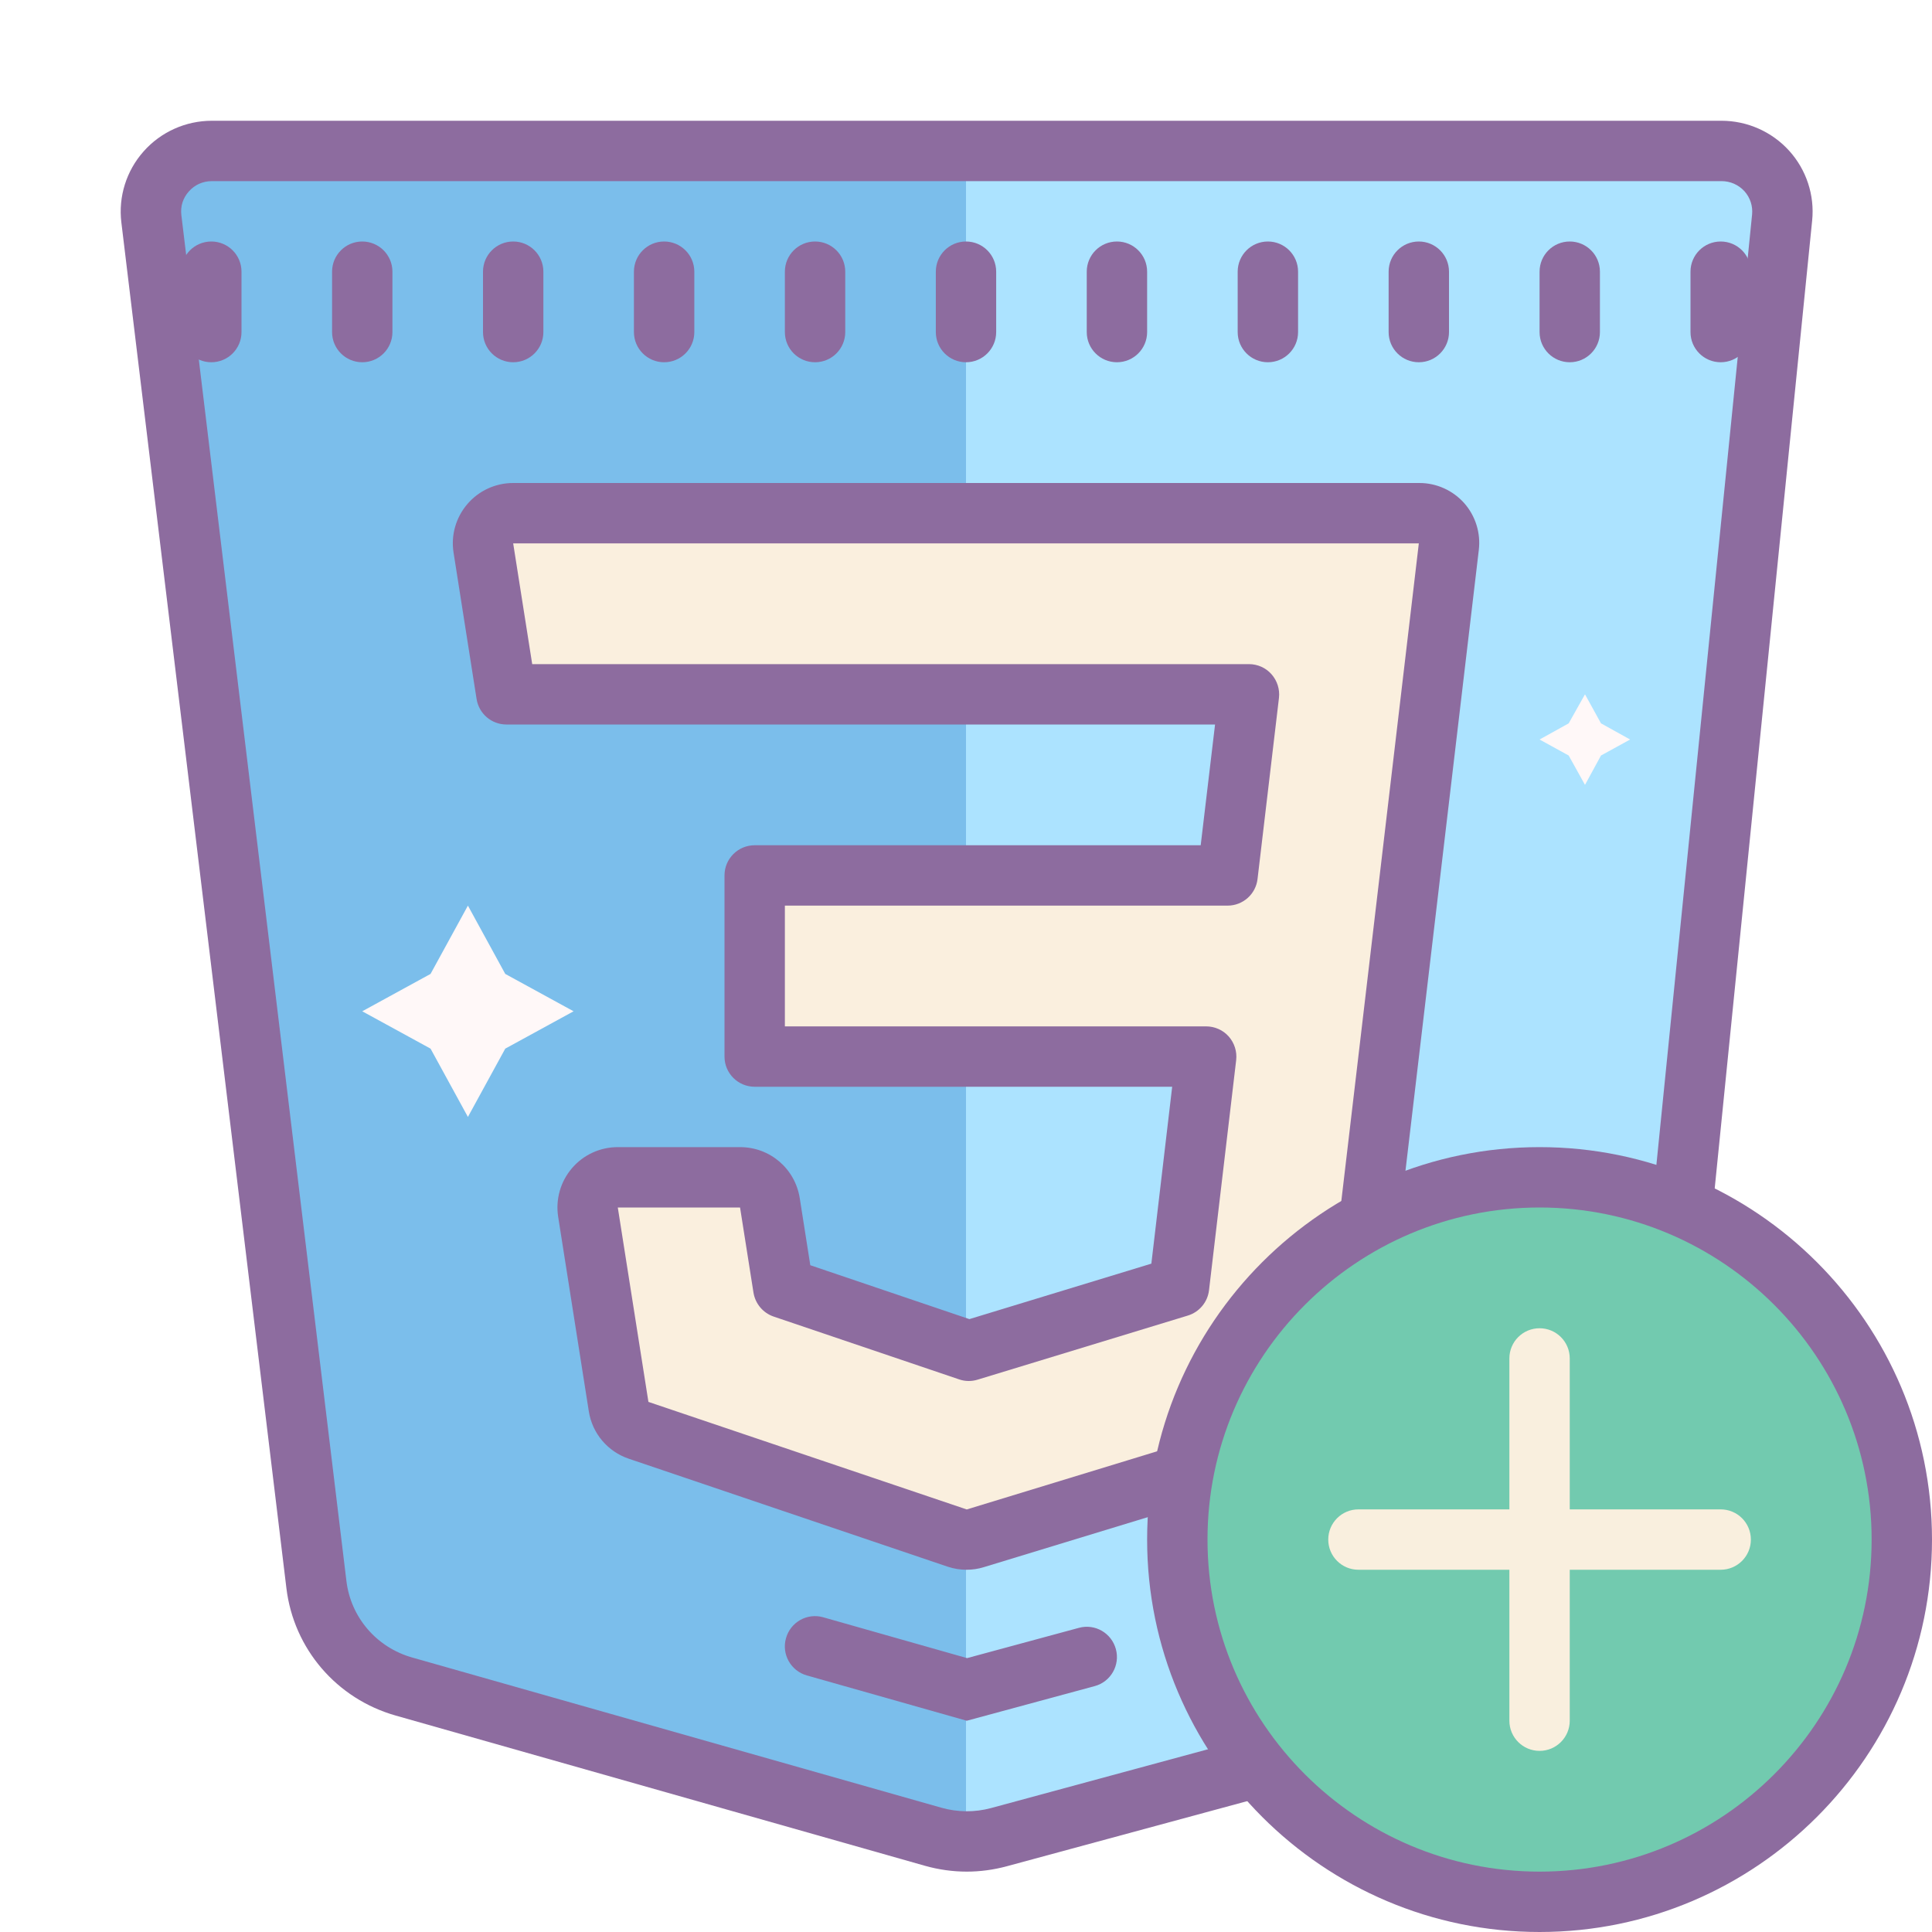
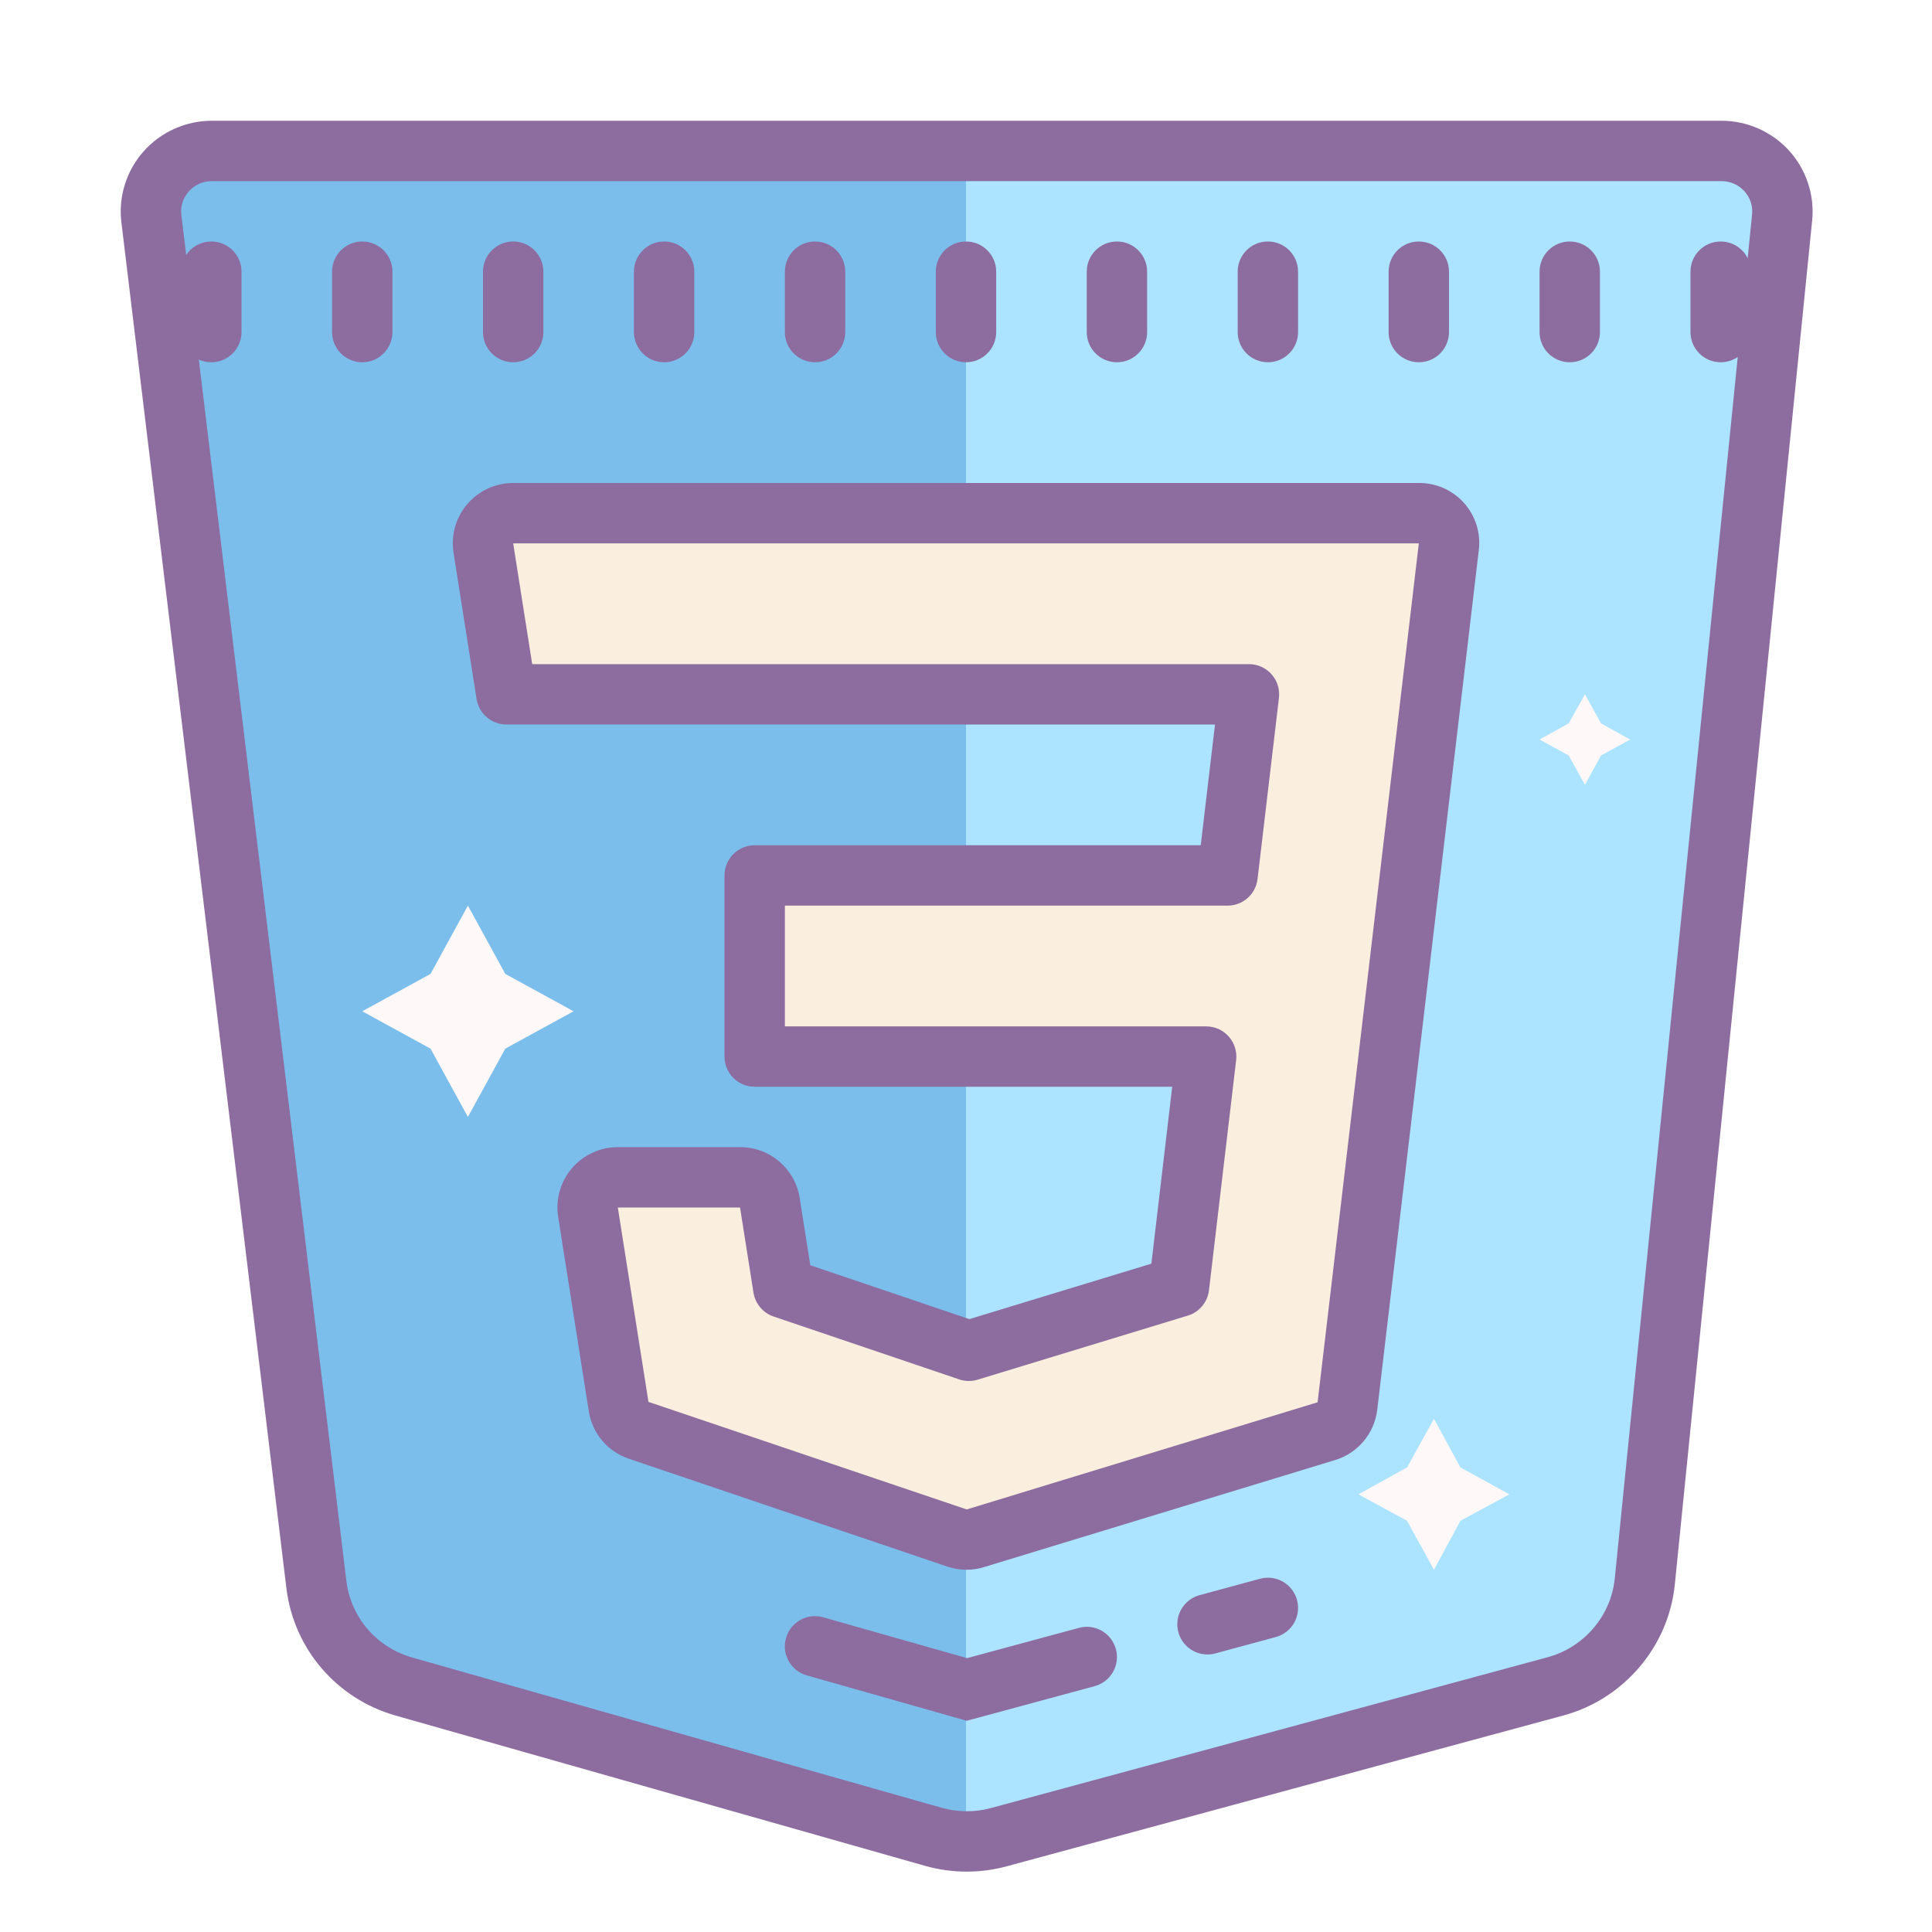
- <svg xmlns="http://www.w3.org/2000/svg" viewBox="0 0 100 100" width="100px" height="100px">
-   <g id="surface466890">
-     <path style=" stroke:none;fill-rule:nonzero;fill:rgb(48.235%,74.51%,92.157%);fill-opacity:1;" d="M 7.836 11.32 L 16.375 82.016 C 16.68 84.52 18.465 86.602 20.906 87.297 L 48.305 95.07 C 49.414 95.387 50.586 95.395 51.699 95.094 L 80.516 87.285 C 83.039 86.602 84.875 84.445 85.133 81.863 L 92.242 11.258 C 92.426 9.414 90.969 7.812 89.102 7.812 L 10.969 7.812 C 9.078 7.812 7.609 9.453 7.836 11.32 Z M 7.836 11.32 " />
-     <path style=" stroke:none;fill-rule:nonzero;fill:rgb(67.451%,89.02%,100%);fill-opacity:1;" d="M 89.102 7.812 L 50 7.812 L 50 95.312 C 50.57 95.316 51.145 95.242 51.699 95.094 L 80.516 87.285 C 83.039 86.602 84.875 84.445 85.133 81.863 L 92.242 11.258 C 92.426 9.414 90.969 7.812 89.102 7.812 Z M 89.102 7.812 " />
-     <path style=" stroke:none;fill-rule:nonzero;fill:rgb(55.294%,42.353%,62.353%);fill-opacity:1;" d="M 50.039 96.875 C 49.312 96.875 48.586 96.773 47.879 96.574 L 20.48 88.797 C 17.426 87.93 15.203 85.344 14.824 82.203 L 6.281 11.508 C 6.121 10.18 6.539 8.844 7.43 7.84 C 8.324 6.828 9.613 6.25 10.969 6.25 L 89.102 6.25 C 90.438 6.25 91.715 6.816 92.609 7.805 C 93.496 8.785 93.93 10.102 93.797 11.414 L 86.688 82.02 C 86.363 85.227 84.047 87.949 80.922 88.793 L 52.109 96.598 C 51.43 96.781 50.734 96.875 50.039 96.875 Z M 10.969 9.375 C 10.5 9.375 10.074 9.566 9.77 9.914 C 9.469 10.25 9.332 10.684 9.387 11.133 L 17.93 81.828 C 18.156 83.715 19.492 85.27 21.336 85.793 L 48.734 93.57 C 49.57 93.805 50.453 93.812 51.293 93.586 L 80.105 85.777 C 81.988 85.27 83.387 83.633 83.578 81.707 L 90.688 11.102 C 90.73 10.66 90.59 10.234 90.293 9.898 C 89.984 9.562 89.562 9.375 89.102 9.375 Z M 10.969 9.375 " />
-     <path style=" stroke:none;fill-rule:nonzero;fill:rgb(55.294%,42.353%,62.353%);fill-opacity:1;" d="M 10.938 18.75 C 10.074 18.75 9.375 18.051 9.375 17.188 L 9.375 14.062 C 9.375 13.199 10.074 12.5 10.938 12.5 C 11.801 12.5 12.5 13.199 12.5 14.062 L 12.5 17.188 C 12.5 18.051 11.801 18.75 10.938 18.75 Z M 18.75 18.75 C 17.887 18.75 17.188 18.051 17.188 17.188 L 17.188 14.062 C 17.188 13.199 17.887 12.5 18.75 12.5 C 19.613 12.5 20.312 13.199 20.312 14.062 L 20.312 17.188 C 20.312 18.051 19.613 18.75 18.75 18.75 Z M 26.562 18.75 C 25.699 18.75 25 18.051 25 17.188 L 25 14.062 C 25 13.199 25.699 12.5 26.562 12.5 C 27.426 12.5 28.125 13.199 28.125 14.062 L 28.125 17.188 C 28.125 18.051 27.426 18.75 26.562 18.75 Z M 34.375 18.75 C 33.512 18.75 32.812 18.051 32.812 17.188 L 32.812 14.062 C 32.812 13.199 33.512 12.5 34.375 12.5 C 35.238 12.5 35.938 13.199 35.938 14.062 L 35.938 17.188 C 35.938 18.051 35.238 18.75 34.375 18.75 Z M 42.188 18.75 C 41.324 18.75 40.625 18.051 40.625 17.188 L 40.625 14.062 C 40.625 13.199 41.324 12.5 42.188 12.5 C 43.051 12.5 43.75 13.199 43.75 14.062 L 43.75 17.188 C 43.75 18.051 43.051 18.75 42.188 18.75 Z M 50 18.75 C 49.137 18.75 48.438 18.051 48.438 17.188 L 48.438 14.062 C 48.438 13.199 49.137 12.5 50 12.5 C 50.863 12.5 51.562 13.199 51.562 14.062 L 51.562 17.188 C 51.562 18.051 50.863 18.75 50 18.75 Z M 57.812 18.75 C 56.949 18.75 56.25 18.051 56.25 17.188 L 56.25 14.062 C 56.25 13.199 56.949 12.5 57.812 12.5 C 58.676 12.5 59.375 13.199 59.375 14.062 L 59.375 17.188 C 59.375 18.051 58.676 18.75 57.812 18.75 Z M 65.625 18.75 C 64.762 18.75 64.062 18.051 64.062 17.188 L 64.062 14.062 C 64.062 13.199 64.762 12.5 65.625 12.5 C 66.488 12.5 67.188 13.199 67.188 14.062 L 67.188 17.188 C 67.188 18.051 66.488 18.75 65.625 18.75 Z M 73.438 18.75 C 72.574 18.75 71.875 18.051 71.875 17.188 L 71.875 14.062 C 71.875 13.199 72.574 12.5 73.438 12.5 C 74.301 12.5 75 13.199 75 14.062 L 75 17.188 C 75 18.051 74.301 18.75 73.438 18.75 Z M 81.25 18.75 C 80.387 18.75 79.688 18.051 79.688 17.188 L 79.688 14.062 C 79.688 13.199 80.387 12.5 81.25 12.5 C 82.113 12.5 82.812 13.199 82.812 14.062 L 82.812 17.188 C 82.812 18.051 82.113 18.75 81.25 18.75 Z M 89.062 18.75 C 88.199 18.75 87.5 18.051 87.5 17.188 L 87.5 14.062 C 87.5 13.199 88.199 12.5 89.062 12.5 C 89.926 12.5 90.625 13.199 90.625 14.062 L 90.625 17.188 C 90.625 18.051 89.926 18.75 89.062 18.75 Z M 62.5 85.633 C 61.812 85.633 61.18 85.176 60.992 84.48 C 60.766 83.648 61.258 82.789 62.09 82.562 L 65.215 81.719 C 66.051 81.488 66.906 81.984 67.133 82.816 C 67.359 83.648 66.867 84.508 66.035 84.734 L 62.91 85.578 C 62.773 85.617 62.633 85.633 62.5 85.633 Z M 50.039 89.066 L 41.758 86.719 C 40.93 86.484 40.445 85.617 40.684 84.789 C 40.918 83.957 41.781 83.473 42.613 83.711 L 50.055 85.824 L 55.84 84.258 C 56.676 84.027 57.531 84.523 57.758 85.359 C 57.984 86.191 57.492 87.051 56.66 87.273 Z M 50.039 89.066 " />
-     <path style=" stroke:none;fill-rule:nonzero;fill:rgb(100%,97.255%,97.255%);fill-opacity:1;" d="M 24.219 46.875 L 26.152 50.41 L 29.688 52.344 L 26.152 54.277 L 24.219 57.812 L 22.285 54.277 L 18.75 52.344 L 22.285 50.41 Z M 74.223 73.438 L 75.59 75.953 L 78.125 77.348 L 75.59 78.715 L 74.223 81.25 L 72.828 78.715 L 70.312 77.348 L 72.828 75.953 Z M 82.039 35.938 L 82.867 37.441 L 84.375 38.277 L 82.867 39.105 L 82.039 40.625 L 81.195 39.105 L 79.688 38.277 L 81.195 37.441 Z M 82.039 35.938 " />
-     <path style=" stroke:none;fill-rule:nonzero;fill:rgb(98.039%,93.725%,87.059%);fill-opacity:1;" d="M 73.465 26.562 L 26.562 26.562 C 25.602 26.562 24.871 27.418 25.02 28.367 L 26.211 35.938 L 64.648 35.938 L 63.539 45.312 L 39.062 45.312 L 39.062 54.688 L 62.43 54.688 L 61.023 66.602 L 50.148 69.918 L 40.543 66.664 L 39.848 62.258 C 39.727 61.496 39.074 60.938 38.305 60.938 L 31.977 60.938 C 31.02 60.938 30.285 61.797 30.434 62.742 L 32.02 72.805 C 32.109 73.371 32.504 73.84 33.047 74.023 L 49.535 79.609 C 49.695 79.66 49.855 79.688 50.02 79.688 C 50.168 79.688 50.316 79.664 50.461 79.621 L 68.652 74.078 C 69.238 73.898 69.664 73.391 69.734 72.785 L 74.25 34.559 L 74.992 28.281 C 75.102 27.367 74.387 26.562 73.465 26.562 Z M 73.465 26.562 " />
-     <path style=" stroke:none;fill-rule:nonzero;fill:rgb(55.294%,42.353%,62.353%);fill-opacity:1;" d="M 50.023 81.25 C 49.691 81.25 49.363 81.195 49.047 81.09 L 32.547 75.504 C 31.453 75.133 30.656 74.195 30.477 73.051 L 28.891 62.984 C 28.75 62.082 29.008 61.164 29.602 60.469 C 30.195 59.773 31.062 59.375 31.977 59.375 L 38.305 59.375 C 39.855 59.375 41.152 60.488 41.395 62.016 L 41.941 65.488 L 50.176 68.277 L 59.594 65.406 L 60.672 56.25 L 39.062 56.25 C 38.199 56.25 37.5 55.551 37.5 54.688 L 37.5 45.312 C 37.5 44.449 38.199 43.75 39.062 43.75 L 62.148 43.75 L 62.891 37.5 L 26.211 37.5 C 25.441 37.5 24.789 36.941 24.668 36.18 L 23.477 28.609 C 23.332 27.707 23.594 26.789 24.188 26.094 C 24.781 25.398 25.648 25 26.562 25 L 73.469 25 C 74.352 25 75.195 25.379 75.785 26.039 C 76.371 26.703 76.648 27.586 76.543 28.465 L 71.285 72.969 C 71.141 74.188 70.289 75.211 69.109 75.57 L 50.918 81.117 C 50.629 81.207 50.328 81.25 50.023 81.25 Z M 31.977 62.5 L 33.562 72.562 L 50.039 78.129 L 68.199 72.582 L 73.438 28.125 L 26.562 28.125 L 27.547 34.375 L 64.648 34.375 C 65.094 34.375 65.52 34.566 65.812 34.898 C 66.109 35.234 66.25 35.68 66.199 36.121 L 65.09 45.496 C 65 46.281 64.332 46.875 63.539 46.875 L 40.625 46.875 L 40.625 53.125 L 62.43 53.125 C 62.875 53.125 63.305 53.316 63.598 53.648 C 63.895 53.984 64.035 54.43 63.984 54.871 L 62.578 66.785 C 62.504 67.402 62.074 67.914 61.48 68.094 L 50.605 71.41 C 50.289 71.508 49.957 71.504 49.648 71.398 L 40.043 68.145 C 39.492 67.957 39.094 67.48 39 66.906 L 38.305 62.5 Z M 31.977 62.5 " />
-     <path style=" stroke:none;fill-rule:nonzero;fill:rgb(44.706%,79.216%,68.627%);fill-opacity:1;" d="M 98.438 79.688 C 98.438 90.043 90.043 98.438 79.688 98.438 C 69.332 98.438 60.938 90.043 60.938 79.688 C 60.938 69.332 69.332 60.938 79.688 60.938 C 90.043 60.938 98.438 69.332 98.438 79.688 Z M 98.438 79.688 " />
-     <path style=" stroke:none;fill-rule:nonzero;fill:rgb(97.647%,93.725%,87.059%);fill-opacity:1;" d="M 89.062 78.125 L 81.25 78.125 L 81.25 70.312 C 81.25 69.449 80.551 68.75 79.688 68.75 C 78.824 68.75 78.125 69.449 78.125 70.312 L 78.125 78.125 L 70.312 78.125 C 69.449 78.125 68.75 78.824 68.75 79.688 C 68.75 80.551 69.449 81.25 70.312 81.25 L 78.125 81.25 L 78.125 89.062 C 78.125 89.926 78.824 90.625 79.688 90.625 C 80.551 90.625 81.25 89.926 81.25 89.062 L 81.25 81.25 L 89.062 81.25 C 89.926 81.25 90.625 80.551 90.625 79.688 C 90.625 78.824 89.926 78.125 89.062 78.125 Z M 89.062 78.125 " />
-     <path style=" stroke:none;fill-rule:nonzero;fill:rgb(55.294%,42.353%,62.353%);fill-opacity:1;" d="M 79.688 100 C 68.488 100 59.375 90.887 59.375 79.688 C 59.375 68.488 68.488 59.375 79.688 59.375 C 90.887 59.375 100 68.488 100 79.688 C 100 90.887 90.887 100 79.688 100 Z M 79.688 62.5 C 70.211 62.5 62.5 70.211 62.5 79.688 C 62.5 89.164 70.211 96.875 79.688 96.875 C 89.164 96.875 96.875 89.164 96.875 79.688 C 96.875 70.211 89.164 62.5 79.688 62.5 Z M 79.688 62.5 " />
-   </g>
+ <svg xmlns="http://www.w3.org/2000/svg" viewBox="0 0 64 64" width="100px" height="100px">
+   <path fill="#7bbeeb" d="M5.015,7.244l5.466,45.246c0.194,1.603,1.337,2.935,2.9,3.379l17.535,4.977 c0.709,0.201,1.46,0.206,2.172,0.013l18.442-4.996c1.614-0.437,2.789-1.817,2.955-3.471l4.549-45.187C59.153,6.024,58.22,5,57.025,5 H7.019C5.809,5,4.87,6.051,5.015,7.244z" />
+   <path fill="#ace3ff" d="M57.025,5H32v56c0.366,0.002,0.732-0.045,1.088-0.141l18.442-4.996 c1.614-0.437,2.789-1.817,2.955-3.471l4.549-45.187C59.153,6.024,58.22,5,57.025,5z" />
+   <path fill="#8d6c9f" d="M32.025,62c-0.465,0-0.931-0.064-1.383-0.192l-17.535-4.977c-1.955-0.555-3.376-2.211-3.62-4.221 L4.021,7.364c-0.103-0.85,0.165-1.705,0.733-2.347C5.328,4.371,6.153,4,7.02,4h50.006c0.854,0,1.672,0.362,2.244,0.995 c0.567,0.628,0.845,1.47,0.76,2.311L55.48,52.493c-0.208,2.052-1.69,3.794-3.69,4.334l-18.44,4.996 C32.916,61.941,32.471,62,32.025,62z M7.02,6C6.721,6,6.448,6.122,6.252,6.344C6.06,6.561,5.973,6.838,6.008,7.124l0,0l5.466,45.246 c0.146,1.207,1.002,2.203,2.18,2.537l17.536,4.977c0.535,0.151,1.1,0.155,1.637,0.01l18.441-4.996 c1.205-0.326,2.099-1.373,2.223-2.605l4.549-45.188c0.028-0.283-0.062-0.556-0.253-0.769C57.59,6.119,57.319,6,57.025,6H7.02z" />
+   <path fill="#8d6c9f" d="M7 12c-.553 0-1-.447-1-1V9c0-.553.447-1 1-1s1 .447 1 1v2C8 11.553 7.553 12 7 12zM12 12c-.553 0-1-.447-1-1V9c0-.553.447-1 1-1s1 .447 1 1v2C13 11.553 12.553 12 12 12zM17 12c-.553 0-1-.447-1-1V9c0-.553.447-1 1-1s1 .447 1 1v2C18 11.553 17.553 12 17 12zM22 12c-.553 0-1-.447-1-1V9c0-.553.447-1 1-1s1 .447 1 1v2C23 11.553 22.553 12 22 12zM27 12c-.553 0-1-.447-1-1V9c0-.553.447-1 1-1s1 .447 1 1v2C28 11.553 27.553 12 27 12zM32 12c-.553 0-1-.447-1-1V9c0-.553.447-1 1-1s1 .447 1 1v2C33 11.553 32.553 12 32 12zM37 12c-.553 0-1-.447-1-1V9c0-.553.447-1 1-1s1 .447 1 1v2C38 11.553 37.553 12 37 12zM42 12c-.553 0-1-.447-1-1V9c0-.553.447-1 1-1s1 .447 1 1v2C43 11.553 42.553 12 42 12zM47 12c-.553 0-1-.447-1-1V9c0-.553.447-1 1-1s1 .447 1 1v2C48 11.553 47.553 12 47 12zM52 12c-.553 0-1-.447-1-1V9c0-.553.447-1 1-1s1 .447 1 1v2C53 11.553 52.553 12 52 12zM57 12c-.553 0-1-.447-1-1V9c0-.553.447-1 1-1s1 .447 1 1v2C58 11.553 57.553 12 57 12zM39.999 54.806c-.44 0-.844-.293-.964-.738-.145-.533.17-1.082.703-1.227l2-.542c.534-.146 1.083.17 1.227.703.145.533-.17 1.082-.703 1.227l-2 .542C40.174 54.795 40.086 54.806 39.999 54.806zM32.024 57.003l-5.298-1.504c-.531-.15-.84-.704-.688-1.235.15-.531.701-.842 1.235-.688l4.763 1.352 3.702-1.002c.534-.148 1.083.17 1.227.703.145.533-.17 1.083-.703 1.227L32.024 57.003z" />
+   <path fill="#fff8f8" d="M15.5 30l1.238 2.262L19 33.5l-2.262 1.238L15.5 37l-1.238-2.262L12 33.5l2.262-1.238L15.5 30zM47.502 47l.876 1.61L50 49.502l-1.622.876L47.502 52l-.892-1.622L45 49.502l1.61-.892L47.502 47zM52.504 23l.531.962L54 24.498l-.966.529L52.504 26l-.538-.973L51 24.498l.966-.536L52.504 23z" />
+   <path fill="#faefde" d="M47.018,17H17c-0.614,0-1.083,0.548-0.987,1.155L16.776,23h24.598l-0.709,6H25v6h14.956l-0.901,7.625 l-6.961,2.122l-6.147-2.082l-0.444-2.821C25.426,39.358,25.007,39,24.515,39h-4.049c-0.614,0-1.083,0.549-0.988,1.156l1.014,6.439 c0.057,0.362,0.31,0.663,0.658,0.78l10.553,3.574C31.804,50.983,31.908,51,32.013,51c0.095,0,0.19-0.014,0.282-0.042l11.643-3.548 c0.374-0.114,0.646-0.439,0.691-0.827l2.891-24.465l0.475-4.019C48.064,17.514,47.607,17,47.018,17z" />
+   <path fill="#8d6c9f" d="M32.014,52c-0.211,0-0.421-0.034-0.624-0.102l-10.56-3.576c-0.701-0.236-1.209-0.838-1.325-1.57 l-1.015-6.441c-0.091-0.578,0.075-1.165,0.455-1.61c0.381-0.445,0.935-0.7,1.521-0.7h4.05c0.991,0,1.822,0.711,1.976,1.69 l0.35,2.222l5.27,1.784l6.029-1.837L38.831,36H25c-0.553,0-1-0.447-1-1v-6c0-0.553,0.447-1,1-1h14.776l0.473-4H16.775 c-0.492,0-0.911-0.358-0.988-0.845l-0.763-4.846c-0.091-0.577,0.075-1.164,0.455-1.609C15.86,16.255,16.414,16,17,16h30.019 c0.566,0,1.106,0.243,1.483,0.666c0.375,0.423,0.553,0.988,0.486,1.551l-3.365,28.482c-0.093,0.782-0.639,1.437-1.393,1.666 l-11.643,3.55C32.402,51.972,32.209,52,32.014,52z M20.466,40l1.015,6.439l10.543,3.563l11.623-3.55L47,18H17l0.63,4h23.744 c0.286,0,0.558,0.122,0.747,0.336c0.19,0.213,0.279,0.498,0.246,0.781l-0.709,6C41.599,29.621,41.172,30,40.665,30H26v4h13.956 c0.285,0,0.558,0.122,0.747,0.336c0.19,0.213,0.279,0.498,0.246,0.781l-0.9,7.625c-0.047,0.395-0.322,0.724-0.701,0.839 l-6.961,2.122c-0.201,0.062-0.415,0.059-0.612-0.009l-6.147-2.082c-0.353-0.119-0.609-0.424-0.668-0.792L24.515,40H20.466z" />
</svg>
